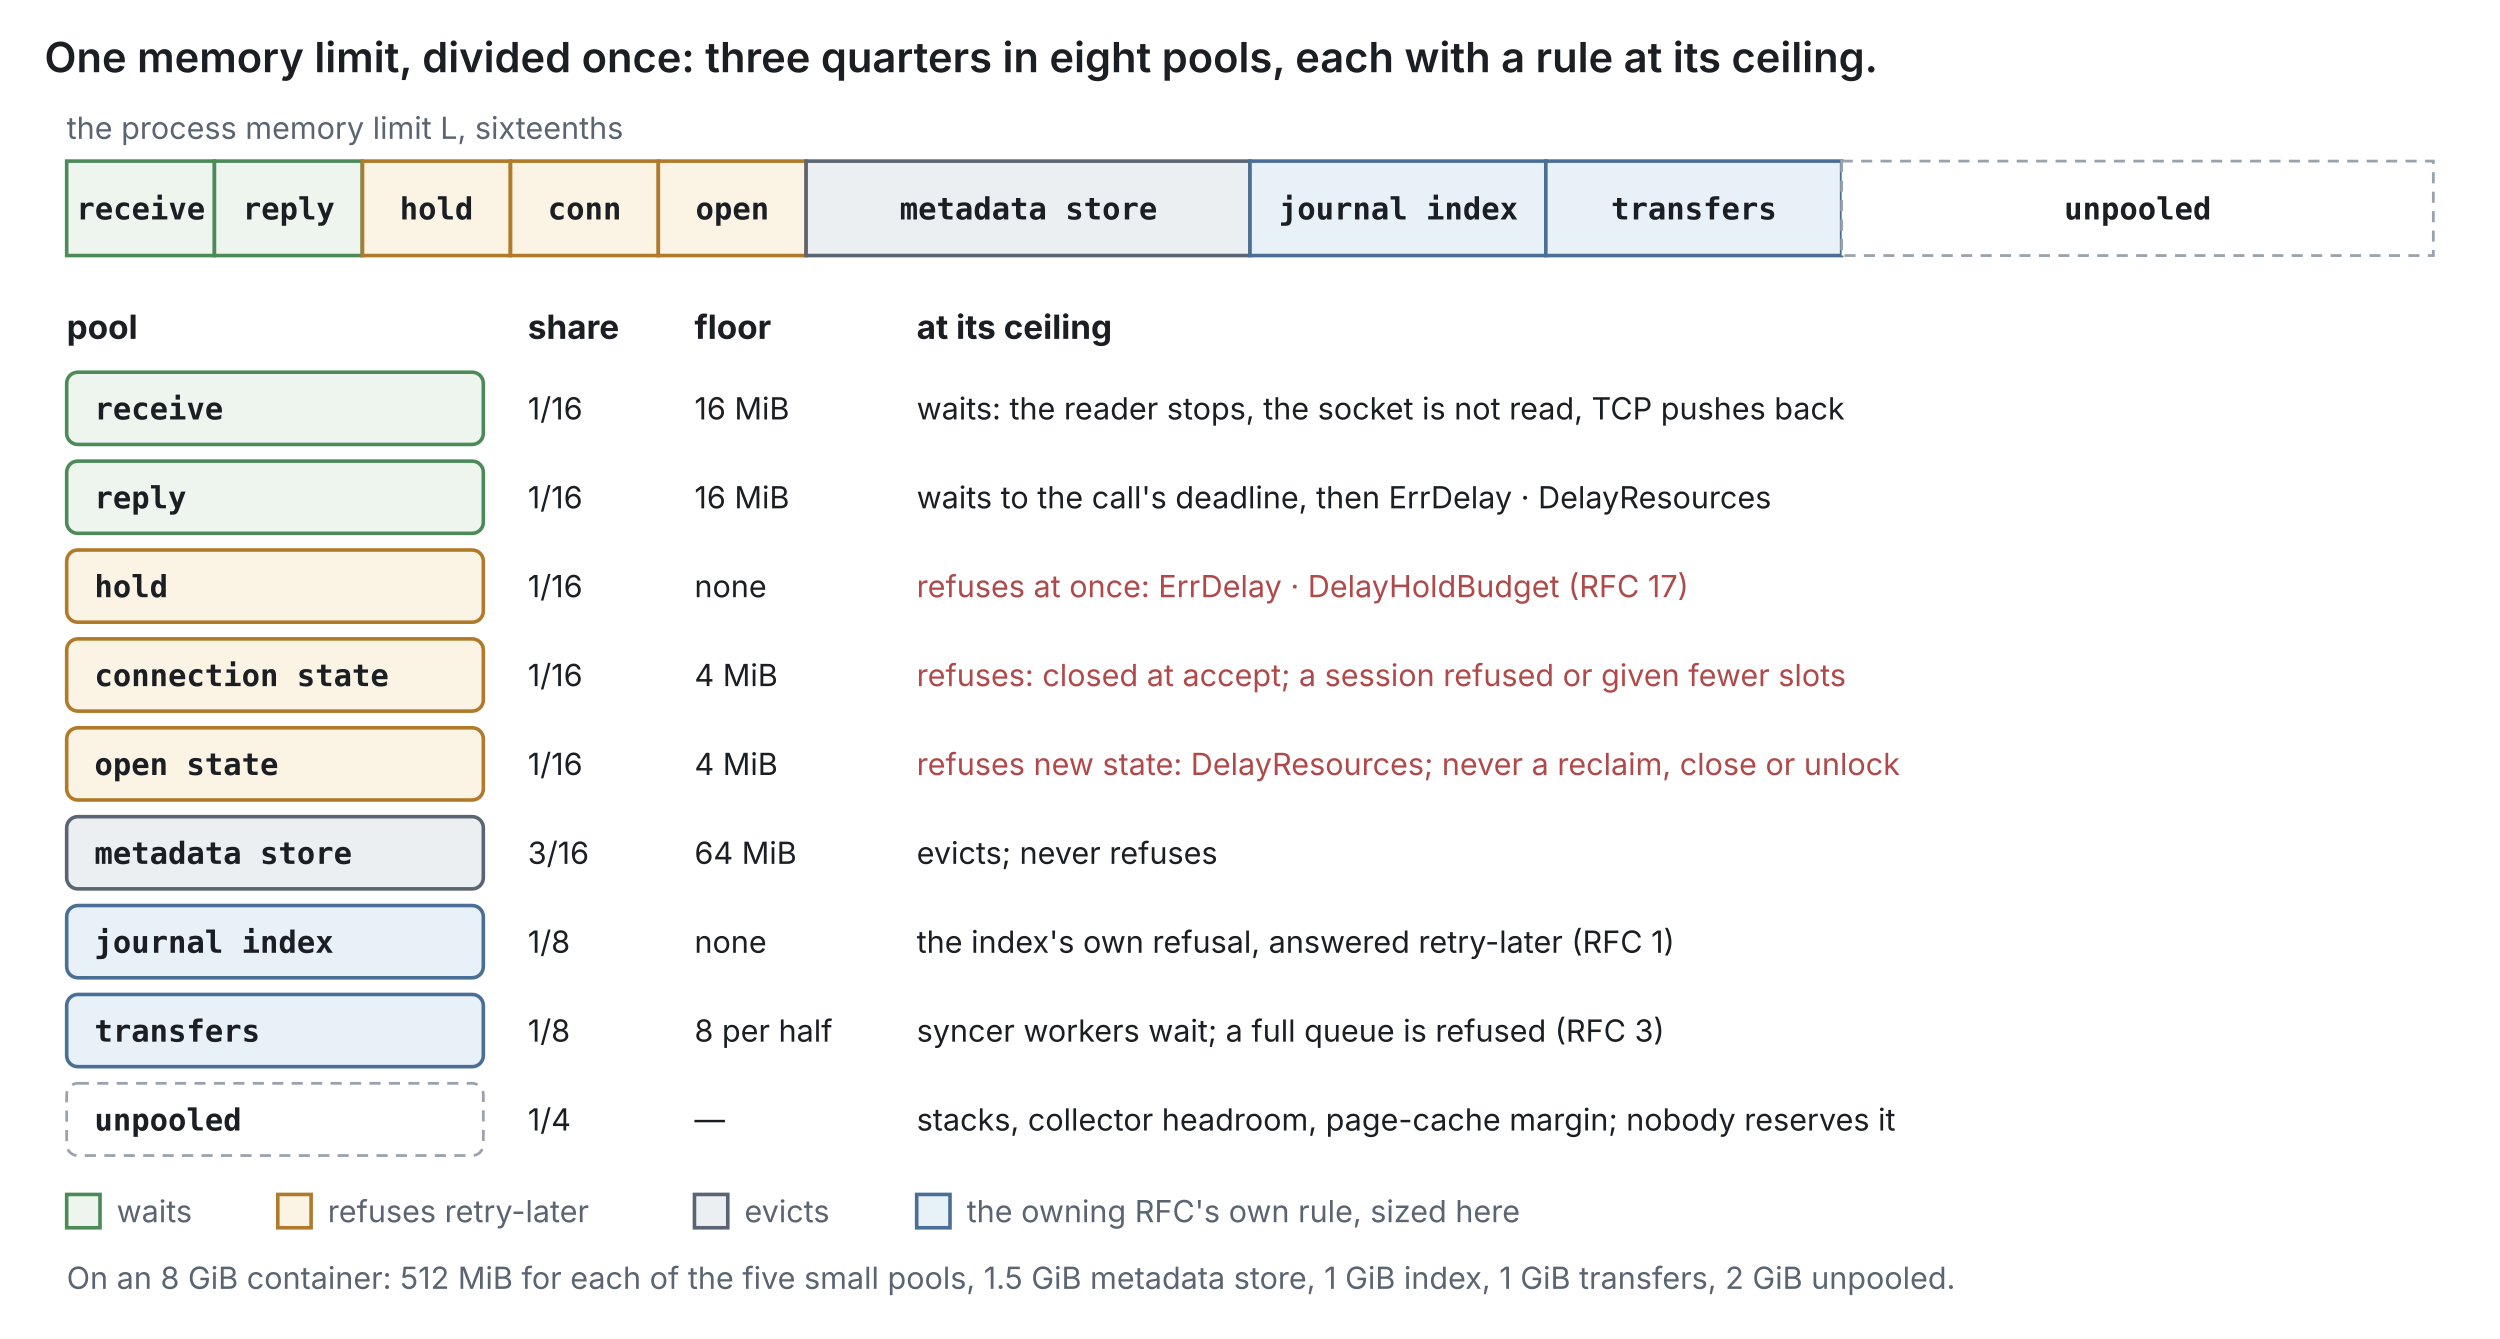
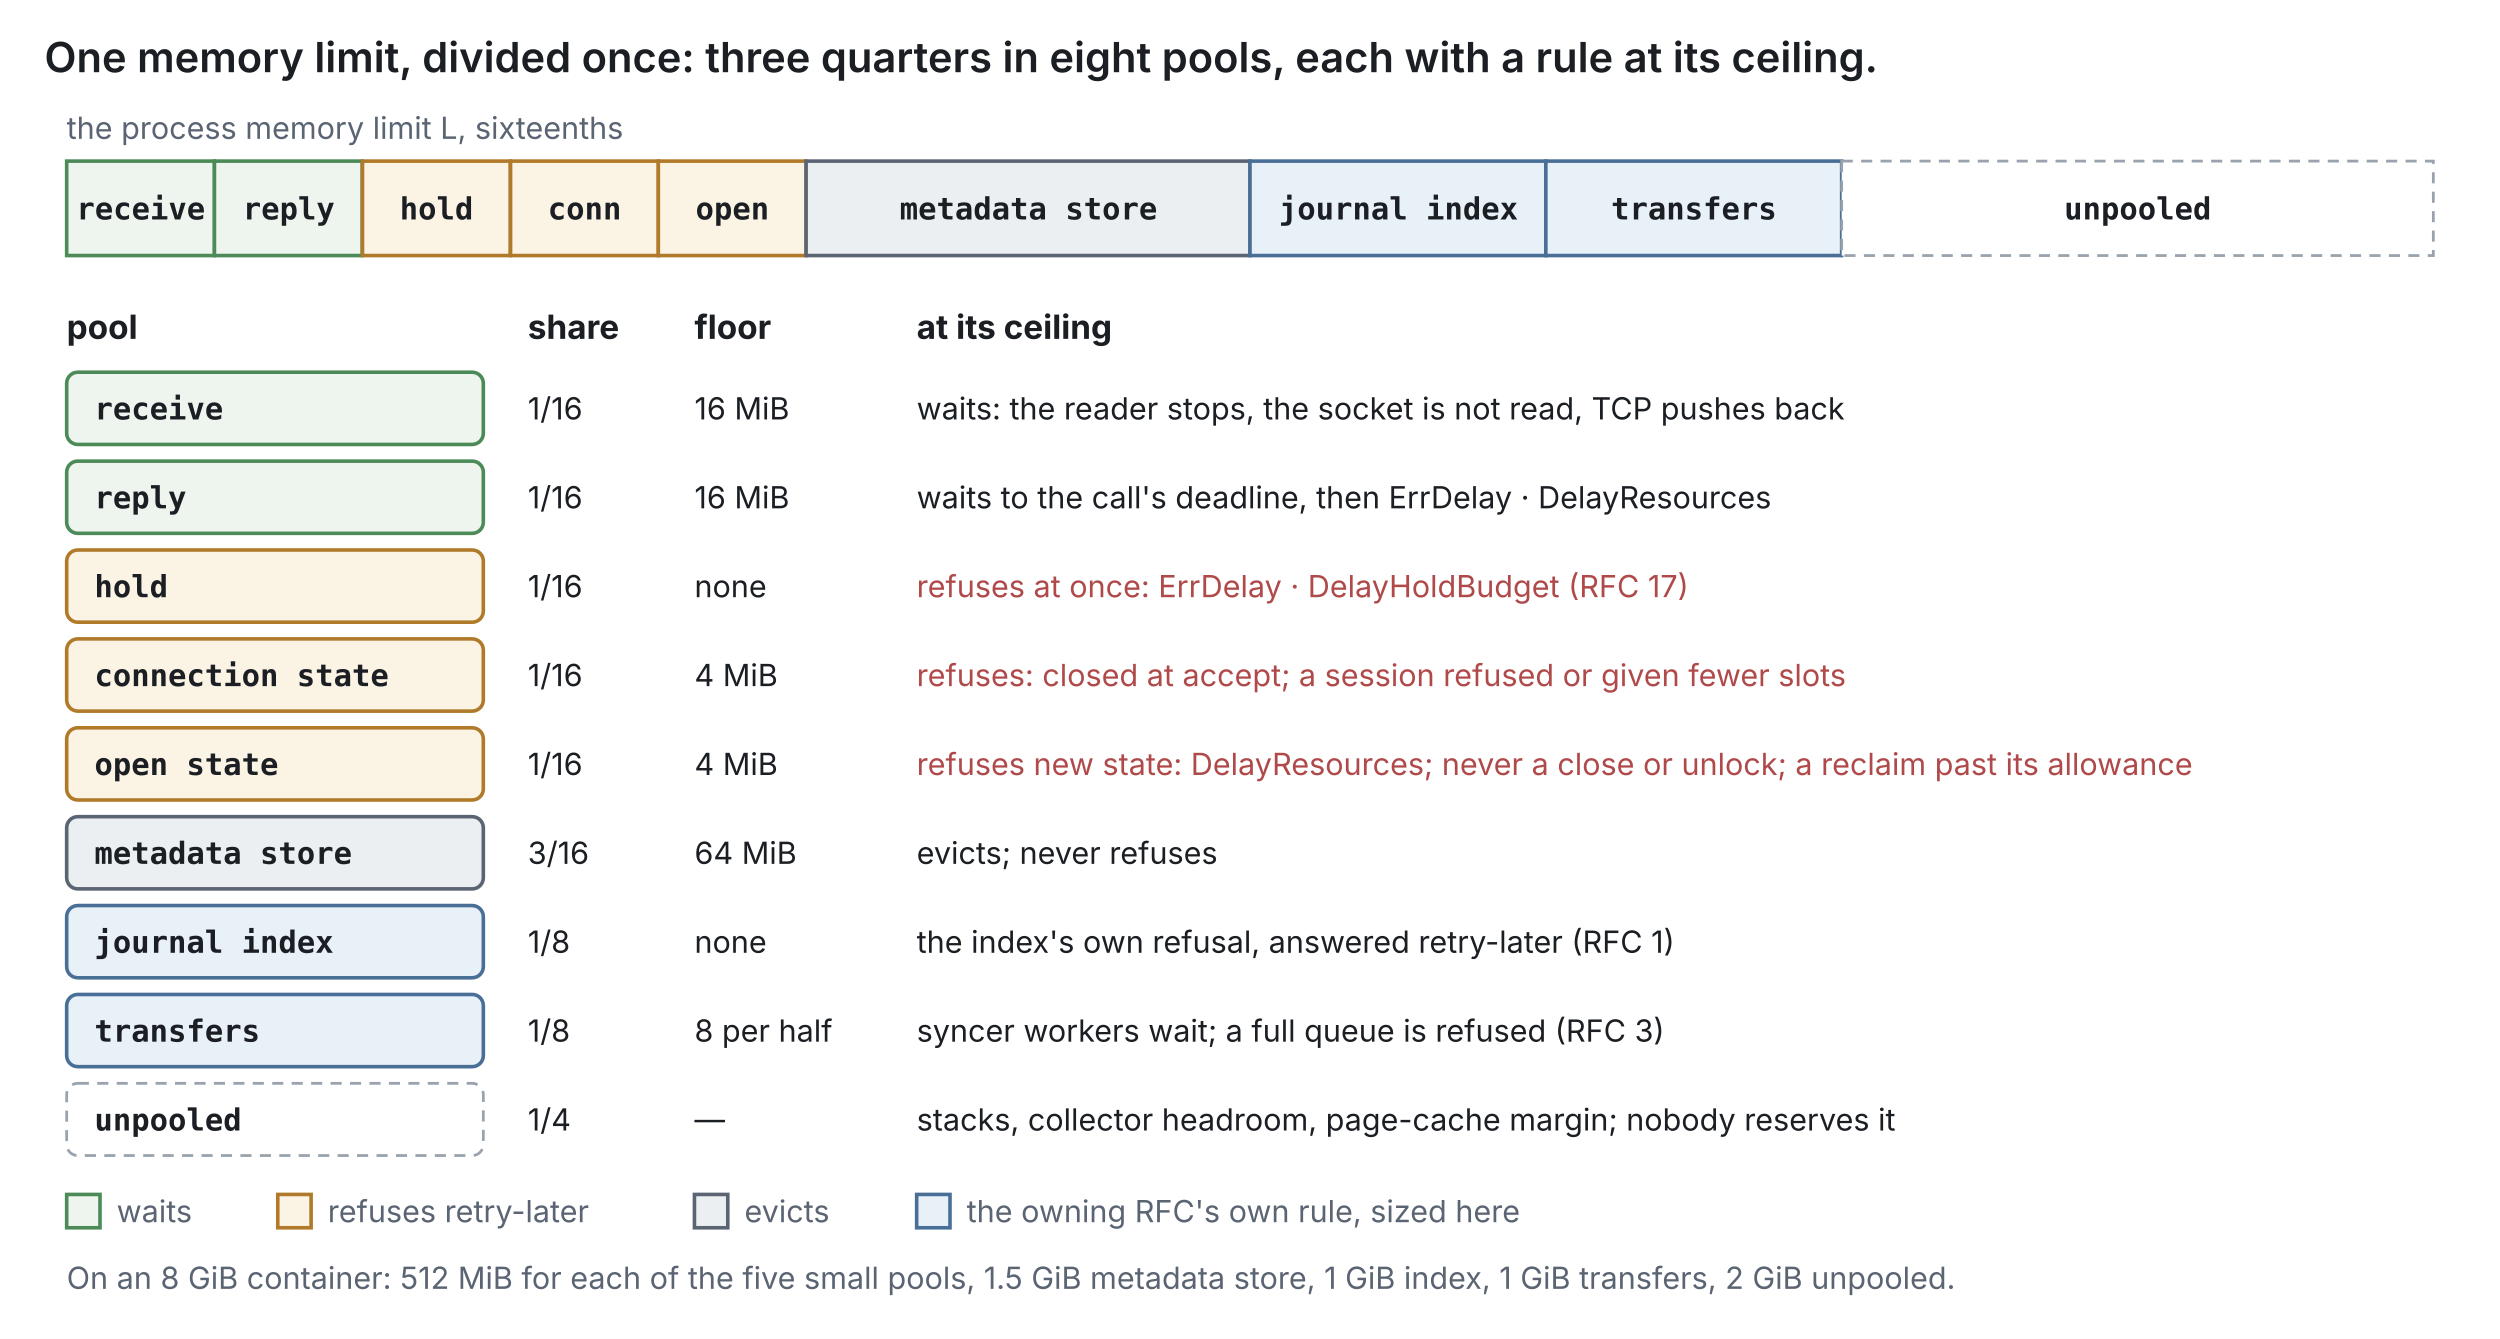
<svg xmlns="http://www.w3.org/2000/svg" viewBox="0 0 900 482" width="900" height="482" font-family="system-ui,-apple-system,Segoe UI,sans-serif">
  <defs>
    <marker id="a" viewBox="0 0 10 10" refX="9" refY="5" markerWidth="6" markerHeight="6" orient="auto-start-reverse">
      <path d="M0,0 L10,5 L0,10 z" fill="#3d444d" />
    </marker>
    <marker id="r" viewBox="0 0 10 10" refX="9" refY="5" markerWidth="6" markerHeight="6" orient="auto-start-reverse">
      <path d="M0,0 L10,5 L0,10 z" fill="#b04a4a" />
    </marker>
    <style>
      .t{font-size:15px;font-weight:600;fill:#1b1f24}.h{font-size:12px;font-weight:700;fill:#1b1f24}
      .s{font-size:11px;fill:#5b6472}.e{font-size:11px;fill:#b04a4a}.k{font-size:11px;fill:#1b1f24}
      .m{font-family:ui-monospace,SFMono-Regular,Menlo,monospace;font-size:11px;font-weight:600;fill:#1b1f24}
      .pr{fill:#e8f0f8;stroke:#4a6f96;stroke-width:1.3}
      .sv{fill:#eef5ee;stroke:#4c8a58;stroke-width:1.3}
      .st{fill:#eceff2;stroke:#5b6472;stroke-width:1.3}
      .am{fill:#fbf3e4;stroke:#b07a2a;stroke-width:1.3}
      .bd{fill:#f8eaea;stroke:#b04a4a;stroke-width:1.3}
      .ln{stroke:#3d444d;stroke-width:1.3;fill:none;marker-end:url(#a)}
      .ex{stroke:#b04a4a;stroke-width:1.1;fill:none;marker-end:url(#r)}
      .zone{fill:none;stroke:#9aa3ad;stroke-width:1;stroke-dasharray:4 3}
    </style>
  </defs>
  <rect width="900" height="482" fill="#ffffff" />
  <text x="16" y="26" class="t">One memory limit, divided once: three quarters in eight pools, each with a rule at its ceiling.</text>
  <text x="24" y="50" class="s">the process memory limit L, sixteenths</text>
  <rect x="24.0" y="58" width="53.2" height="34" class="sv" />
  <text x="27.5" y="79" class="m">receive</text>
  <rect x="77.2" y="58" width="53.2" height="34" class="sv" />
  <text x="87.4" y="79" class="m">reply</text>
  <rect x="130.5" y="58" width="53.2" height="34" class="am" />
  <text x="143.9" y="79" class="m">hold</text>
  <rect x="183.8" y="58" width="53.2" height="34" class="am" />
  <text x="197.2" y="79" class="m">conn</text>
  <rect x="237.0" y="58" width="53.2" height="34" class="am" />
  <text x="250.4" y="79" class="m">open</text>
  <rect x="290.2" y="58" width="159.8" height="34" class="st" />
  <text x="323.9" y="79" class="m">metadata store</text>
  <rect x="450.0" y="58" width="106.5" height="34" class="pr" />
  <text x="460.4" y="79" class="m">journal index</text>
  <rect x="556.5" y="58" width="106.5" height="34" class="pr" />
  <text x="580.0" y="79" class="m">transfers</text>
  <rect x="663.0" y="58" width="213.0" height="34" fill="#ffffff" stroke="#9aa3ad" stroke-dasharray="4 3" />
  <text x="743.1" y="79" class="m">unpooled</text>
  <text x="24" y="122" class="h">pool</text>
  <text x="190" y="122" class="h">share</text>
  <text x="250" y="122" class="h">floor</text>
  <text x="330" y="122" class="h">at its ceiling</text>
  <rect x="24" y="134" width="150" height="26" rx="4" class="sv" />
  <text x="34" y="151" class="m">receive</text>
  <text x="190" y="151" class="k">1/16</text>
  <text x="250" y="151" class="k">16 MiB</text>
  <text x="330" y="151" class="k">waits: the reader stops, the socket is not read, TCP pushes back</text>
  <rect x="24" y="166" width="150" height="26" rx="4" class="sv" />
  <text x="34" y="183" class="m">reply</text>
  <text x="190" y="183" class="k">1/16</text>
  <text x="250" y="183" class="k">16 MiB</text>
  <text x="330" y="183" class="k">waits to the call's deadline, then ErrDelay · DelayResources</text>
  <rect x="24" y="198" width="150" height="26" rx="4" class="am" />
  <text x="34" y="215" class="m">hold</text>
  <text x="190" y="215" class="k">1/16</text>
  <text x="250" y="215" class="k">none</text>
  <text x="330" y="215" class="e">refuses at once: ErrDelay · DelayHoldBudget (RFC 17)</text>
  <rect x="24" y="230" width="150" height="26" rx="4" class="am" />
  <text x="34" y="247" class="m">connection state</text>
  <text x="190" y="247" class="k">1/16</text>
  <text x="250" y="247" class="k">4 MiB</text>
  <text x="330" y="247" class="e">refuses: closed at accept; a session refused or given fewer slots</text>
  <rect x="24" y="262" width="150" height="26" rx="4" class="am" />
  <text x="34" y="279" class="m">open state</text>
  <text x="190" y="279" class="k">1/16</text>
  <text x="250" y="279" class="k">4 MiB</text>
-   <text x="330" y="279" class="e">refuses new state: DelayResources; never a reclaim, close or unlock</text>
+   <text x="330" y="279" class="e">refuses new state: DelayResources; never a close or unlock; a reclaim past its allowance</text>
  <rect x="24" y="294" width="150" height="26" rx="4" class="st" />
  <text x="34" y="311" class="m">metadata store</text>
  <text x="190" y="311" class="k">3/16</text>
  <text x="250" y="311" class="k">64 MiB</text>
  <text x="330" y="311" class="k">evicts; never refuses</text>
  <rect x="24" y="326" width="150" height="26" rx="4" class="pr" />
  <text x="34" y="343" class="m">journal index</text>
  <text x="190" y="343" class="k">1/8</text>
  <text x="250" y="343" class="k">none</text>
  <text x="330" y="343" class="k">the index's own refusal, answered retry-later (RFC 1)</text>
  <rect x="24" y="358" width="150" height="26" rx="4" class="pr" />
  <text x="34" y="375" class="m">transfers</text>
  <text x="190" y="375" class="k">1/8</text>
  <text x="250" y="375" class="k">8 per half</text>
  <text x="330" y="375" class="k">syncer workers wait; a full queue is refused (RFC 3)</text>
  <rect x="24" y="390" width="150" height="26" rx="4" fill="#ffffff" stroke="#9aa3ad" stroke-dasharray="4 3" />
  <text x="34" y="407" class="m">unpooled</text>
  <text x="190" y="407" class="k">1/4</text>
  <text x="250" y="407" class="k">—</text>
  <text x="330" y="407" class="k">stacks, collector headroom, page-cache margin; nobody reserves it</text>
  <rect x="24" y="430" width="12" height="12" class="sv" />
  <text x="42" y="440" class="s">waits</text>
  <rect x="100" y="430" width="12" height="12" class="am" />
  <text x="118" y="440" class="s">refuses retry-later</text>
  <rect x="250" y="430" width="12" height="12" class="st" />
  <text x="268" y="440" class="s">evicts</text>
  <rect x="330" y="430" width="12" height="12" class="pr" />
  <text x="348" y="440" class="s">the owning RFC's own rule, sized here</text>
  <text x="24" y="464" class="s">On an 8 GiB container: 512 MiB for each of the five small pools, 1.5 GiB metadata store, 1 GiB index, 1 GiB transfers, 2 GiB unpooled.</text>
</svg>
